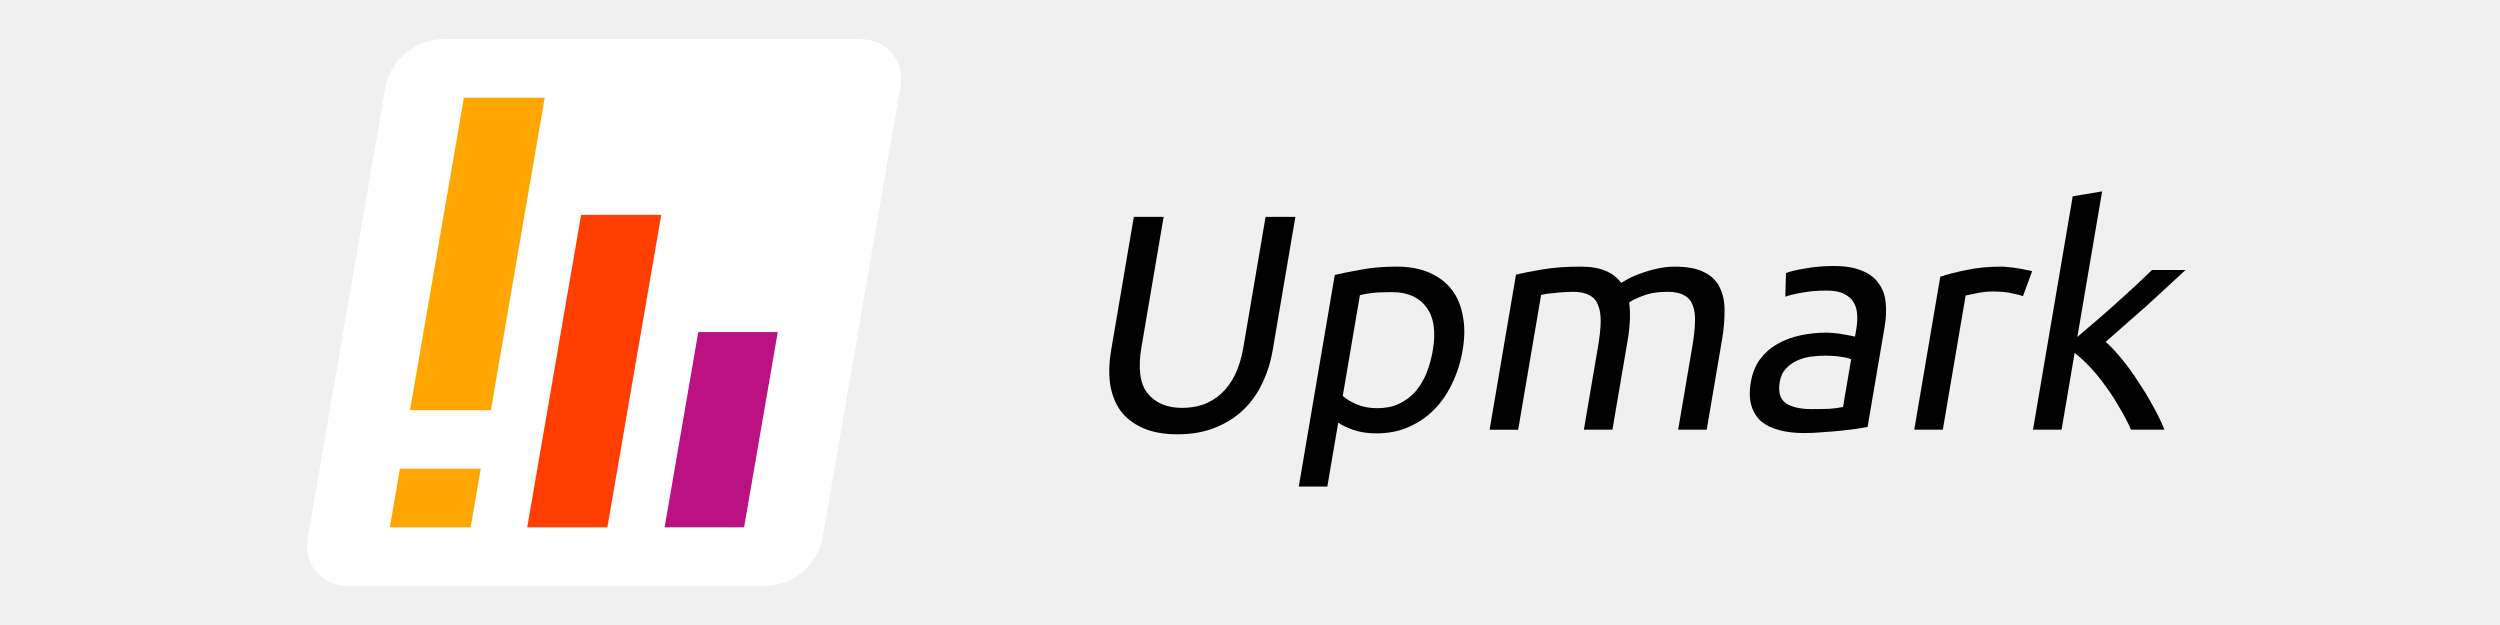
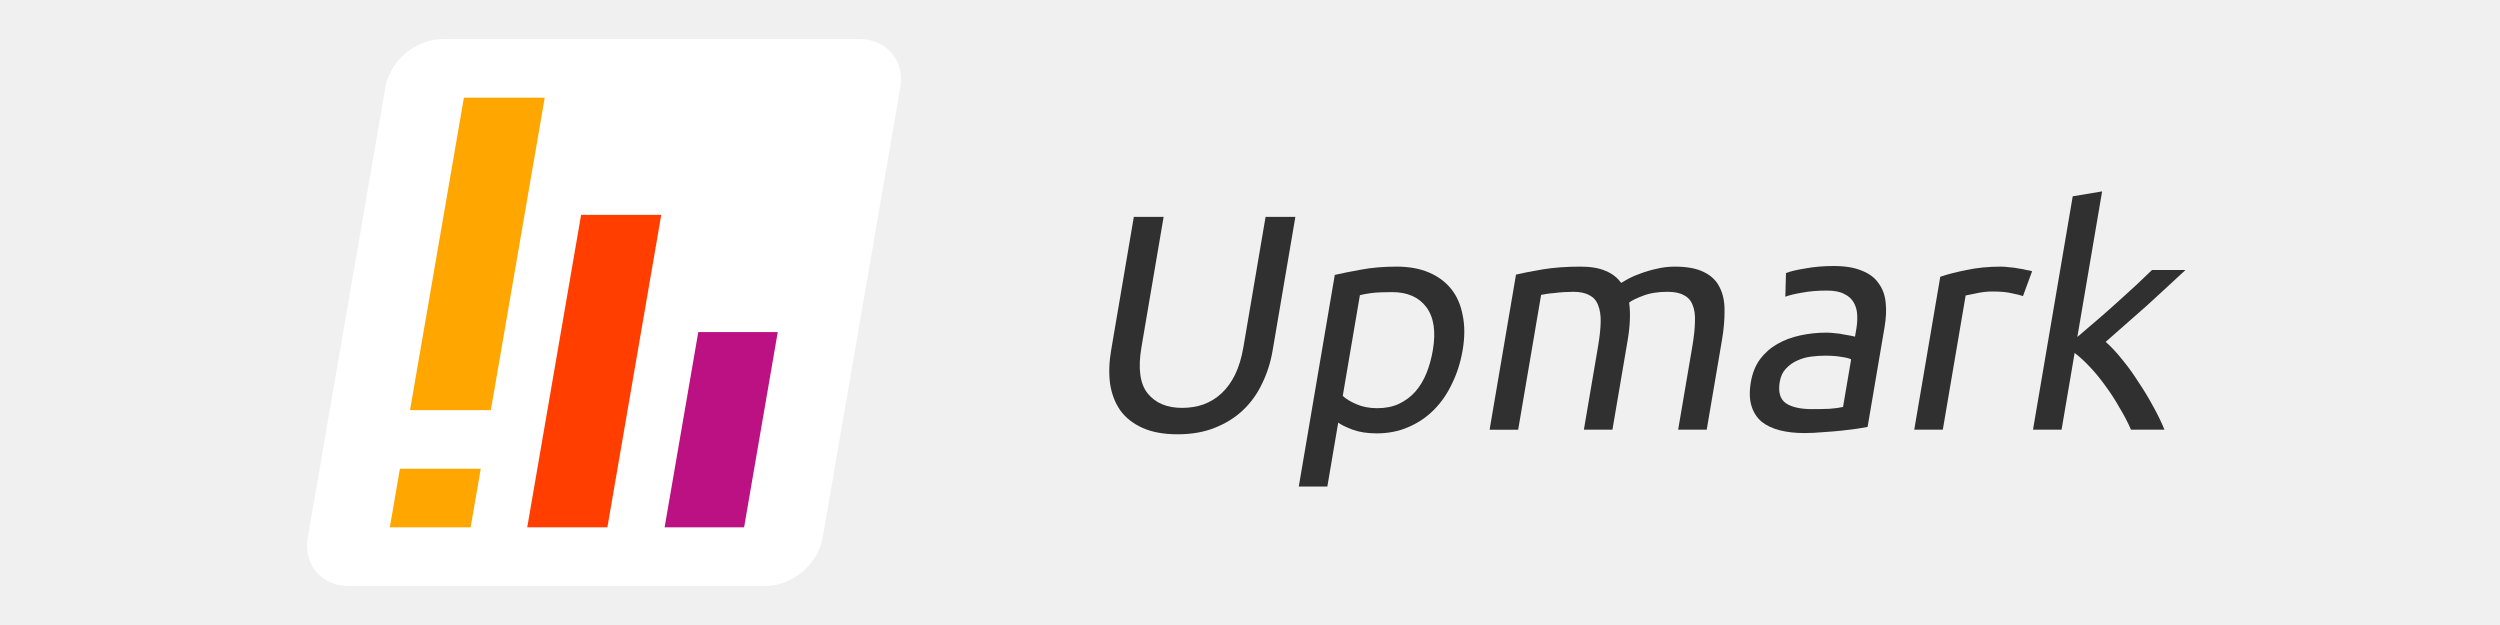
<svg xmlns="http://www.w3.org/2000/svg" width="512" height="128" id="svg3085" version="1.1">
  <defs id="defs3087" />
  <g id="layer1" transform="translate(0,-924.3622)">
    <g transform="matrix(2.775068,0,0,2.775068,-388.8143,-489.8466)" id="g7320">
      <rect rx="3.616" style="fill:#ffffff;fill-opacity:1;stroke:none" id="rect6751" width="38" height="40.955" x="257.528" y="520.057" ry="3.616" transform="matrix(1,0,-0.1699069,0.9854601,0,0)" />
      <rect style="fill:#ffa600;fill-opacity:1;fill-rule:evenodd;stroke:none" id="rect7261" width="5.964" height="4.388" x="263.453" y="552.235" transform="matrix(1,0,-0.1699069,0.9854601,0,0)" />
      <rect y="533.221" x="273.593" height="23.403" width="5.915" id="rect7263" style="fill:#ff3e00;fill-opacity:1;fill-rule:evenodd;stroke:none" transform="matrix(1,0,-0.1699069,0.9854601,0,0)" />
      <rect style="fill:#bc1183;fill-opacity:1;fill-rule:evenodd;stroke:none" id="rect7265" width="5.865" height="14.627" x="283.732" y="541.997" transform="matrix(1,0,-0.1699069,0.9854601,0,0)" />
      <rect transform="matrix(1,0,-0.1699069,0.9854601,0,0)" y="524.445" x="263.453" height="23.403" width="5.964" id="rect3791" style="fill:#ffa600;fill-opacity:1;fill-rule:evenodd;stroke:none" />
    </g>
-     <g transform="matrix(1,0,-0.1701655,1,0,0)" style="font-size:62.894px;font-style:normal;font-weight:normal;line-height:125%;letter-spacing:0px;word-spacing:0px;fill:#000000;fill-opacity:1;stroke:none;font-family:Sans;-inkscape-font-specification:Droid Sans" id="text4014">
+     <g transform="matrix(1,0,-0.1701655,1,0,0)" style="font-size:62.894px;font-style:normal;font-weight:normal;line-height:125%;letter-spacing:0px;word-spacing:0px;fill:#000000;fill-opacity:1;stroke:none;font-family:Sans;-inkscape-font-specification:Droid Sans;opacity:0.8" id="text4014">
      <path d="m 413.603,1013.306 c -2.851,0 -5.325,-0.44 -7.422,-1.321 -2.096,-0.88 -3.816,-2.075 -5.157,-3.585 -1.342,-1.551 -2.348,-3.375 -3.019,-5.472 -0.629,-2.096 -0.943,-4.361 -0.943,-6.793 l 0,-27.359 6.101,0 0,26.667 c -10e-6,4.361 0.964,7.526 2.893,9.497 1.929,1.971 4.445,2.956 7.547,2.956 1.551,0 2.956,-0.231 4.214,-0.692 1.3,-0.503 2.411,-1.258 3.333,-2.264 0.922,-1.006 1.635,-2.285 2.138,-3.837 0.503,-1.593 0.755,-3.48 0.755,-5.66 l 0,-26.667 6.101,0 0,27.359 c -3e-5,2.432 -0.335,4.696 -1.006,6.793 -0.629,2.096 -1.635,3.921 -3.019,5.472 -1.342,1.51 -3.061,2.704 -5.157,3.585 -2.055,0.88 -4.507,1.321 -7.359,1.321" style="font-variant:normal;font-stretch:normal;fill:#000000;font-family:Ubuntu;-inkscape-font-specification:Ubuntu" id="path3794" />
      <path d="m 462.944,996.073 c -3e-5,-3.816 -0.943,-6.751 -2.83,-8.805 -1.887,-2.055 -4.403,-3.082 -7.547,-3.082 -1.761,2e-5 -3.145,0.063 -4.151,0.189 -0.964,0.126 -1.74,0.273 -2.327,0.44 l 0,20.629 c 0.713,0.587 1.74,1.153 3.082,1.698 1.342,0.545 2.809,0.818 4.403,0.818 1.677,0 3.103,-0.293 4.277,-0.88 1.216,-0.629 2.201,-1.468 2.956,-2.516 0.755,-1.09 1.3,-2.348 1.635,-3.774 0.335,-1.467 0.503,-3.04 0.503,-4.717 m 6.101,0 c -3e-5,2.474 -0.335,4.759 -1.006,6.855 -0.629,2.096 -1.572,3.9 -2.83,5.409 -1.258,1.51 -2.809,2.683 -4.654,3.522 -1.803,0.839 -3.879,1.258 -6.227,1.258 -1.887,0 -3.564,-0.252 -5.032,-0.755 -1.426,-0.503 -2.495,-0.985 -3.208,-1.447 l 0,13.082 -5.849,0 0,-43.334 c 1.384,-0.335 3.103,-0.692 5.157,-1.069 2.096,-0.419 4.507,-0.629 7.233,-0.629 2.516,3e-5 4.78,0.398 6.793,1.195 2.013,0.797 3.732,1.929 5.157,3.396 1.426,1.468 2.516,3.271 3.271,5.409 0.797,2.096 1.195,4.466 1.195,7.107" style="font-variant:normal;font-stretch:normal;fill:#000000;font-family:Ubuntu;-inkscape-font-specification:Ubuntu" id="path3796" />
      <path d="m 477.337,980.601 c 1.342,-0.335 3.103,-0.692 5.283,-1.069 2.222,-0.377 4.78,-0.566 7.673,-0.566 2.096,3e-5 3.857,0.294 5.283,0.881 1.426,0.545 2.621,1.363 3.585,2.453 0.293,-0.21 0.755,-0.503 1.384,-0.881 0.629,-0.377 1.405,-0.734 2.327,-1.069 0.922,-0.377 1.95,-0.692 3.082,-0.943 1.132,-0.293 2.348,-0.44 3.648,-0.44 2.516,3e-5 4.57,0.377 6.164,1.132 1.593,0.713 2.83,1.74 3.711,3.082 0.922,1.342 1.53,2.935 1.824,4.78 0.335,1.845 0.503,3.858 0.503,6.038 l 0,18.365 -5.849,0 0,-17.107 c -4e-5,-1.929 -0.105,-3.585 -0.314,-4.969 -0.168,-1.384 -0.524,-2.537 -1.069,-3.459 -0.503,-0.922 -1.216,-1.593 -2.138,-2.013 -0.881,-0.461 -2.034,-0.692 -3.459,-0.692 -1.971,3e-5 -3.606,0.273 -4.906,0.818 -1.258,0.503 -2.117,0.964 -2.579,1.384 0.335,1.09 0.587,2.285 0.755,3.585 0.168,1.3 0.252,2.663 0.252,4.088 l 0,18.365 -5.849,0 0,-17.107 c -2e-5,-1.929 -0.105,-3.585 -0.314,-4.969 -0.21,-1.384 -0.587,-2.537 -1.132,-3.459 -0.503,-0.922 -1.216,-1.593 -2.138,-2.013 -0.881,-0.461 -2.013,-0.692 -3.396,-0.692 -0.587,3e-5 -1.216,0.021 -1.887,0.063 -0.671,0.042 -1.321,0.105 -1.95,0.189 -0.587,0.042 -1.132,0.105 -1.635,0.189 -0.503,0.084 -0.839,0.147 -1.006,0.189 l 0,27.611 -5.849,0 0,-31.762" style="font-variant:normal;font-stretch:normal;fill:#000000;font-family:Ubuntu;-inkscape-font-specification:Ubuntu" id="path3798" />
      <path d="m 542.579,1008.148 c 1.384,0 2.6,-0.021 3.648,-0.063 1.09,-0.084 1.992,-0.21 2.704,-0.377 l 0,-9.749 c -0.419,-0.21 -1.111,-0.377 -2.076,-0.503 -0.922,-0.168 -2.055,-0.252 -3.396,-0.252 -0.881,2e-5 -1.824,0.063 -2.83,0.189 -0.964,0.126 -1.866,0.398 -2.704,0.818 -0.797,0.377 -1.468,0.922 -2.013,1.635 -0.545,0.671 -0.818,1.572 -0.818,2.704 -10e-6,2.096 0.671,3.564 2.013,4.403 1.342,0.797 3.166,1.195 5.472,1.195 m -0.503,-29.309 c 2.348,3e-5 4.319,0.315 5.912,0.943 1.635,0.587 2.935,1.447 3.899,2.579 1.006,1.09 1.719,2.411 2.138,3.962 0.419,1.509 0.629,3.187 0.629,5.032 l 0,20.441 c -0.503,0.084 -1.216,0.21 -2.138,0.377 -0.881,0.126 -1.887,0.252 -3.019,0.377 -1.132,0.126 -2.369,0.231 -3.711,0.314 -1.3,0.126 -2.6,0.189 -3.899,0.189 -1.845,0 -3.543,-0.189 -5.094,-0.566 -1.551,-0.377 -2.893,-0.964 -4.025,-1.761 -1.132,-0.839 -2.013,-1.929 -2.642,-3.271 -0.629,-1.342 -0.943,-2.956 -0.943,-4.843 0,-1.803 0.356,-3.354 1.069,-4.654 0.755,-1.3 1.761,-2.348 3.019,-3.145 1.258,-0.797 2.725,-1.384 4.403,-1.761 1.677,-0.377 3.438,-0.566 5.283,-0.566 0.587,2e-5 1.195,0.042 1.824,0.126 0.629,0.042 1.216,0.126 1.761,0.252 0.587,0.084 1.09,0.168 1.509,0.252 0.419,0.084 0.713,0.147 0.881,0.189 l 0,-1.635 c -2e-5,-0.964 -0.105,-1.908 -0.314,-2.83 -0.21,-0.964 -0.587,-1.803 -1.132,-2.516 -0.545,-0.755 -1.3,-1.342 -2.264,-1.761 -0.922,-0.461 -2.138,-0.692 -3.648,-0.692 -1.929,2e-5 -3.627,0.147 -5.094,0.44 -1.426,0.252 -2.495,0.524 -3.208,0.818 l -0.692,-4.843 c 0.755,-0.335 2.013,-0.65 3.774,-0.943 1.761,-0.335 3.669,-0.503 5.723,-0.503" style="font-variant:normal;font-stretch:normal;fill:#000000;font-family:Ubuntu;-inkscape-font-specification:Ubuntu" id="path3800" />
      <path d="m 576.384,978.965 c 0.503,3e-5 1.069,0.042 1.698,0.126 0.671,0.042 1.321,0.126 1.95,0.252 0.629,0.084 1.195,0.189 1.698,0.314 0.545,0.084 0.943,0.168 1.195,0.252 l -1.006,5.094 c -0.461,-0.168 -1.237,-0.356 -2.327,-0.566 -1.048,-0.252 -2.411,-0.377 -4.088,-0.377 -1.09,3e-5 -2.18,0.126 -3.271,0.377 -1.048,0.21 -1.74,0.356 -2.076,0.44 l 0,27.485 -5.849,0 0,-31.321 c 1.384,-0.503 3.103,-0.964 5.157,-1.384 2.055,-0.461 4.361,-0.692 6.918,-0.692" style="font-variant:normal;font-stretch:normal;fill:#000000;font-family:Ubuntu;-inkscape-font-specification:Ubuntu" id="path3802" />
      <path d="m 600.454,994.374 c 1.258,0.964 2.579,2.159 3.962,3.585 1.426,1.426 2.809,2.977 4.151,4.654 1.384,1.635 2.683,3.312 3.899,5.032 1.216,1.677 2.243,3.249 3.082,4.717 l -6.855,0 c -0.881,-1.468 -1.908,-2.956 -3.082,-4.465 -1.132,-1.551 -2.327,-3.019 -3.585,-4.403 -1.258,-1.426 -2.537,-2.725 -3.837,-3.899 -1.3,-1.174 -2.537,-2.159 -3.711,-2.956 l 0,15.724 -5.849,0 0,-47.8 5.849,-1.006 0,29.812 c 1.006,-1.006 2.117,-2.117 3.333,-3.333 1.216,-1.216 2.411,-2.453 3.585,-3.711 1.174,-1.258 2.285,-2.453 3.333,-3.585 1.048,-1.174 1.95,-2.201 2.704,-3.082 l 6.855,0 c -0.964,1.048 -2.013,2.201 -3.145,3.459 -1.132,1.258 -2.306,2.537 -3.522,3.837 -1.216,1.258 -2.453,2.537 -3.711,3.837 -1.216,1.258 -2.369,2.453 -3.459,3.585" style="font-variant:normal;font-stretch:normal;fill:#000000;font-family:Ubuntu;-inkscape-font-specification:Ubuntu" id="path3804" />
    </g>
  </g>
</svg>
